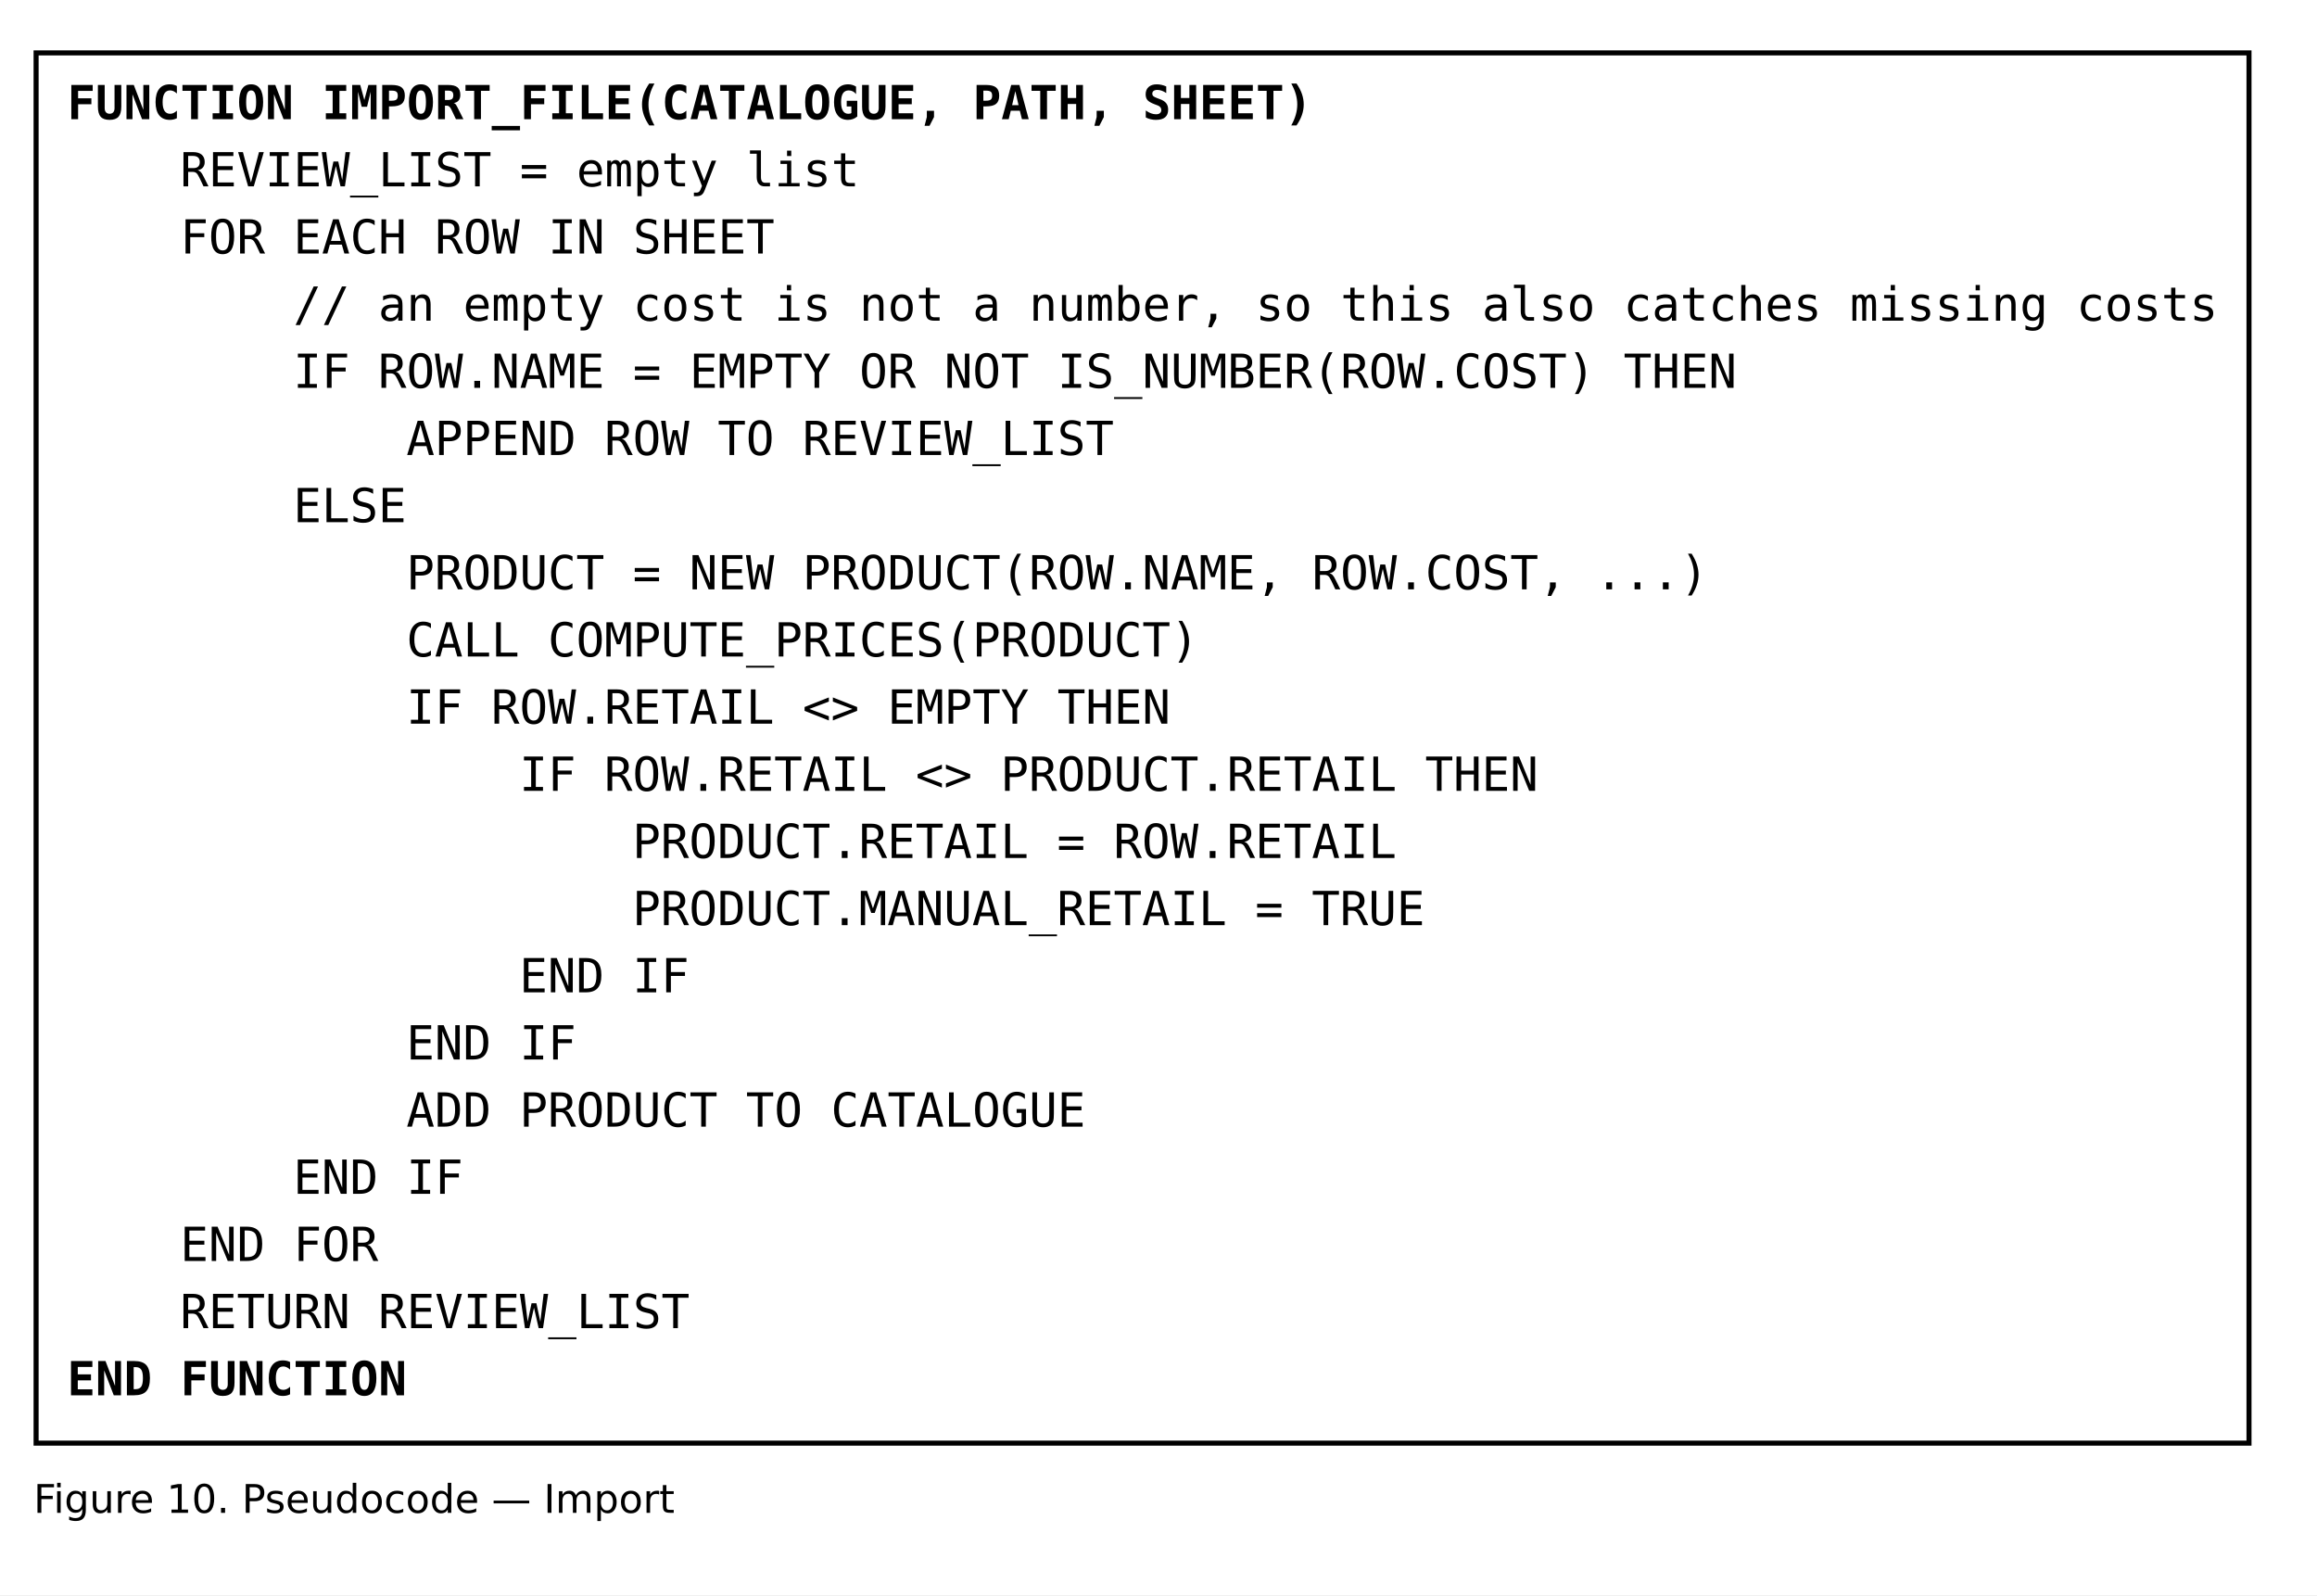
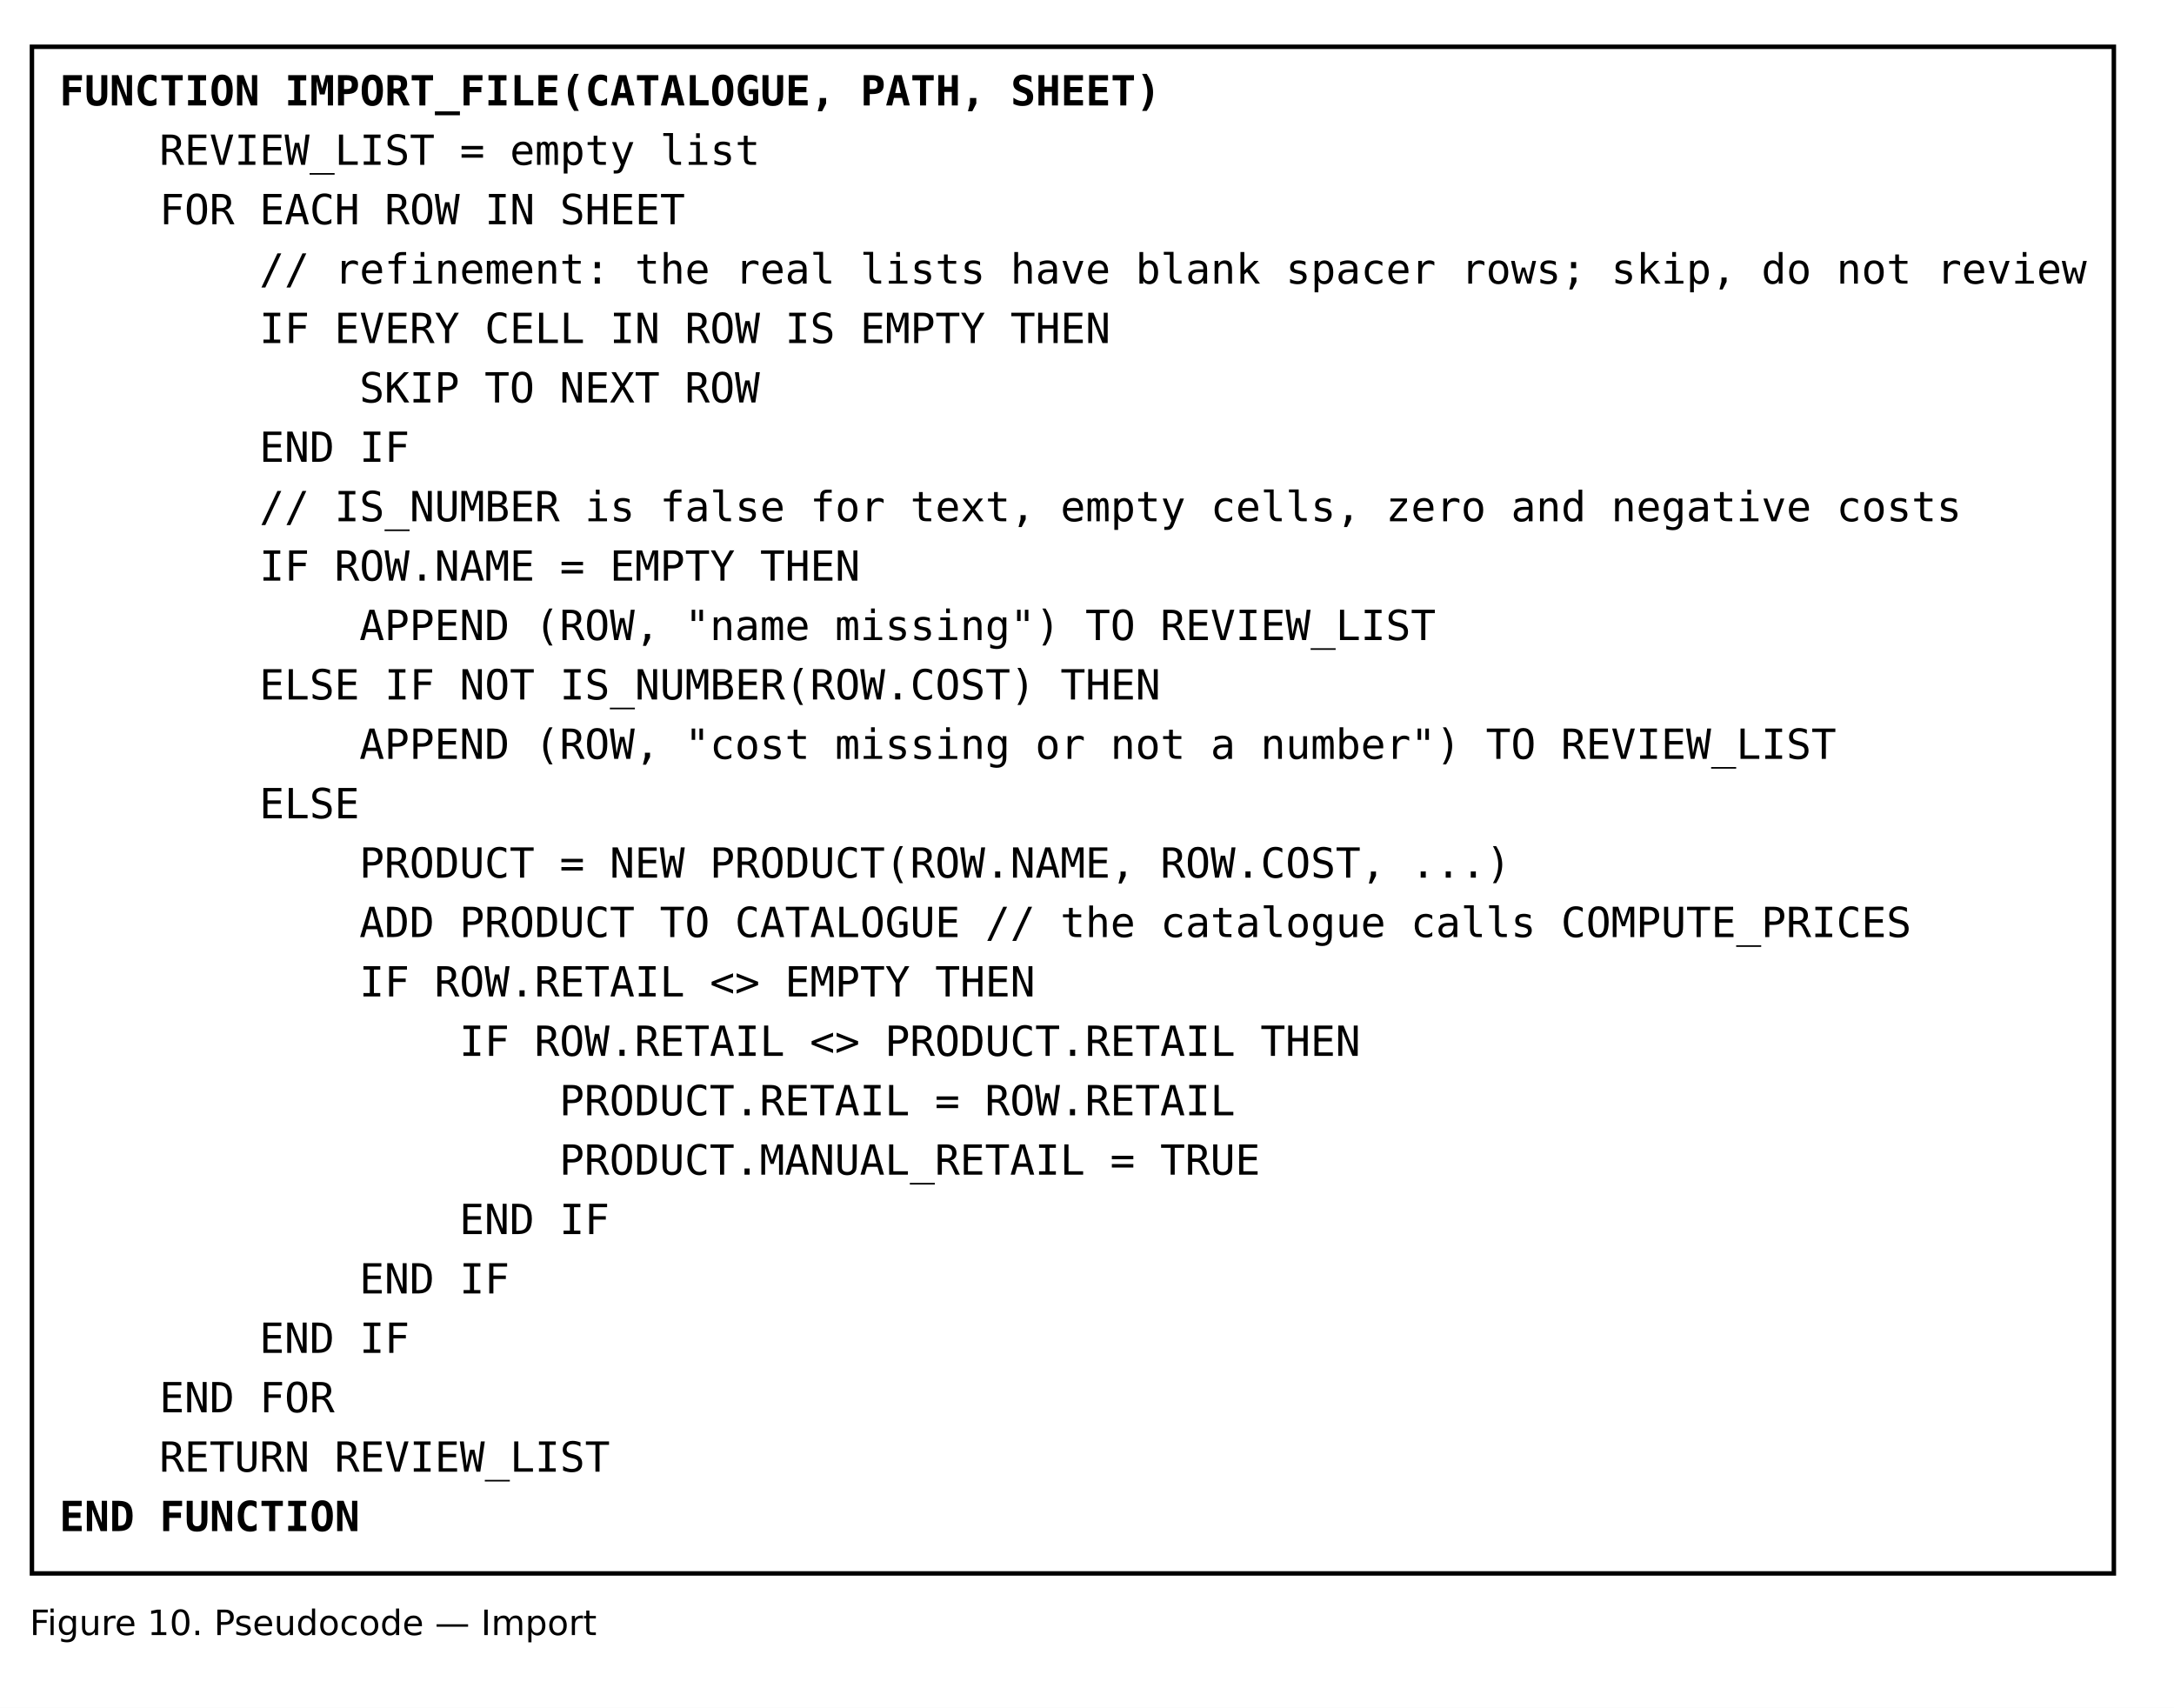
- <svg xmlns="http://www.w3.org/2000/svg" width="1380" height="950" viewBox="0 0 1380 950">
-   <rect width="1380" height="950" fill="#fff" />
-   <rect x="21.5" y="31.5" width="1318" height="828" fill="#fff" stroke="#000" stroke-width="3" />
+ <svg xmlns="http://www.w3.org/2000/svg" width="1464" height="1150" viewBox="0 0 1464 1150">
+   <rect width="1464" height="1150" fill="#fff" />
+   <rect x="21.5" y="31.5" width="1402" height="1028" fill="#fff" stroke="#000" stroke-width="3" />
  <g font-family="Menlo, 'DejaVu Sans Mono', 'Bitstream Vera Sans Mono', monospace" font-size="28" fill="#000">
    <text x="40.0" y="71" font-weight="bold">FUNCTION IMPORT_FILE(CATALOGUE, PATH, SHEET)</text>
    <text x="107.33" y="111">REVIEW_LIST = empty list</text>
    <text x="107.33" y="151">FOR EACH ROW IN SHEET</text>
-     <text x="174.67" y="191">// an empty cost is not a number, so this also catches missing costs</text>
-     <text x="174.67" y="231">IF ROW.NAME = EMPTY OR NOT IS_NUMBER(ROW.COST) THEN</text>
-     <text x="242.0" y="271">APPEND ROW TO REVIEW_LIST</text>
-     <text x="174.67" y="311">ELSE</text>
-     <text x="242.0" y="351">PRODUCT = NEW PRODUCT(ROW.NAME, ROW.COST, ...)</text>
-     <text x="242.0" y="391">CALL COMPUTE_PRICES(PRODUCT)</text>
-     <text x="242.0" y="431">IF ROW.RETAIL &lt;&gt; EMPTY THEN</text>
-     <text x="309.33" y="471">IF ROW.RETAIL &lt;&gt; PRODUCT.RETAIL THEN</text>
-     <text x="376.67" y="511">PRODUCT.RETAIL = ROW.RETAIL</text>
-     <text x="376.67" y="551">PRODUCT.MANUAL_RETAIL = TRUE</text>
-     <text x="309.33" y="591">END IF</text>
-     <text x="242.0" y="631">END IF</text>
-     <text x="242.0" y="671">ADD PRODUCT TO CATALOGUE</text>
-     <text x="174.67" y="711">END IF</text>
-     <text x="107.33" y="751">END FOR</text>
-     <text x="107.33" y="791">RETURN REVIEW_LIST</text>
-     <text x="40.0" y="831" font-weight="bold">END FUNCTION</text>
+     <text x="174.67" y="191">// refinement: the real lists have blank spacer rows; skip, do not review</text>
+     <text x="174.67" y="231">IF EVERY CELL IN ROW IS EMPTY THEN</text>
+     <text x="242.0" y="271">SKIP TO NEXT ROW</text>
+     <text x="174.67" y="311">END IF</text>
+     <text x="174.67" y="351">// IS_NUMBER is false for text, empty cells, zero and negative costs</text>
+     <text x="174.67" y="391">IF ROW.NAME = EMPTY THEN</text>
+     <text x="242.0" y="431">APPEND (ROW, "name missing") TO REVIEW_LIST</text>
+     <text x="174.67" y="471">ELSE IF NOT IS_NUMBER(ROW.COST) THEN</text>
+     <text x="242.0" y="511">APPEND (ROW, "cost missing or not a number") TO REVIEW_LIST</text>
+     <text x="174.67" y="551">ELSE</text>
+     <text x="242.0" y="591">PRODUCT = NEW PRODUCT(ROW.NAME, ROW.COST, ...)</text>
+     <text x="242.0" y="631">ADD PRODUCT TO CATALOGUE     // the catalogue calls COMPUTE_PRICES</text>
+     <text x="242.0" y="671">IF ROW.RETAIL &lt;&gt; EMPTY THEN</text>
+     <text x="309.33" y="711">IF ROW.RETAIL &lt;&gt; PRODUCT.RETAIL THEN</text>
+     <text x="376.67" y="751">PRODUCT.RETAIL = ROW.RETAIL</text>
+     <text x="376.67" y="791">PRODUCT.MANUAL_RETAIL = TRUE</text>
+     <text x="309.33" y="831">END IF</text>
+     <text x="242.0" y="871">END IF</text>
+     <text x="174.67" y="911">END IF</text>
+     <text x="107.33" y="951">END FOR</text>
+     <text x="107.33" y="991">RETURN REVIEW_LIST</text>
+     <text x="40.0" y="1031" font-weight="bold">END FUNCTION</text>
  </g>
-   <text x="20" y="901" font-family="Verdana, 'DejaVu Sans', 'Bitstream Vera Sans', sans-serif" font-size="23.5" fill="#000">Figure 10. Pseudocode — Import</text>
+   <text x="20" y="1101" font-family="Verdana, 'DejaVu Sans', 'Bitstream Vera Sans', sans-serif" font-size="23.5" fill="#000">Figure 10. Pseudocode — Import</text>
</svg>
